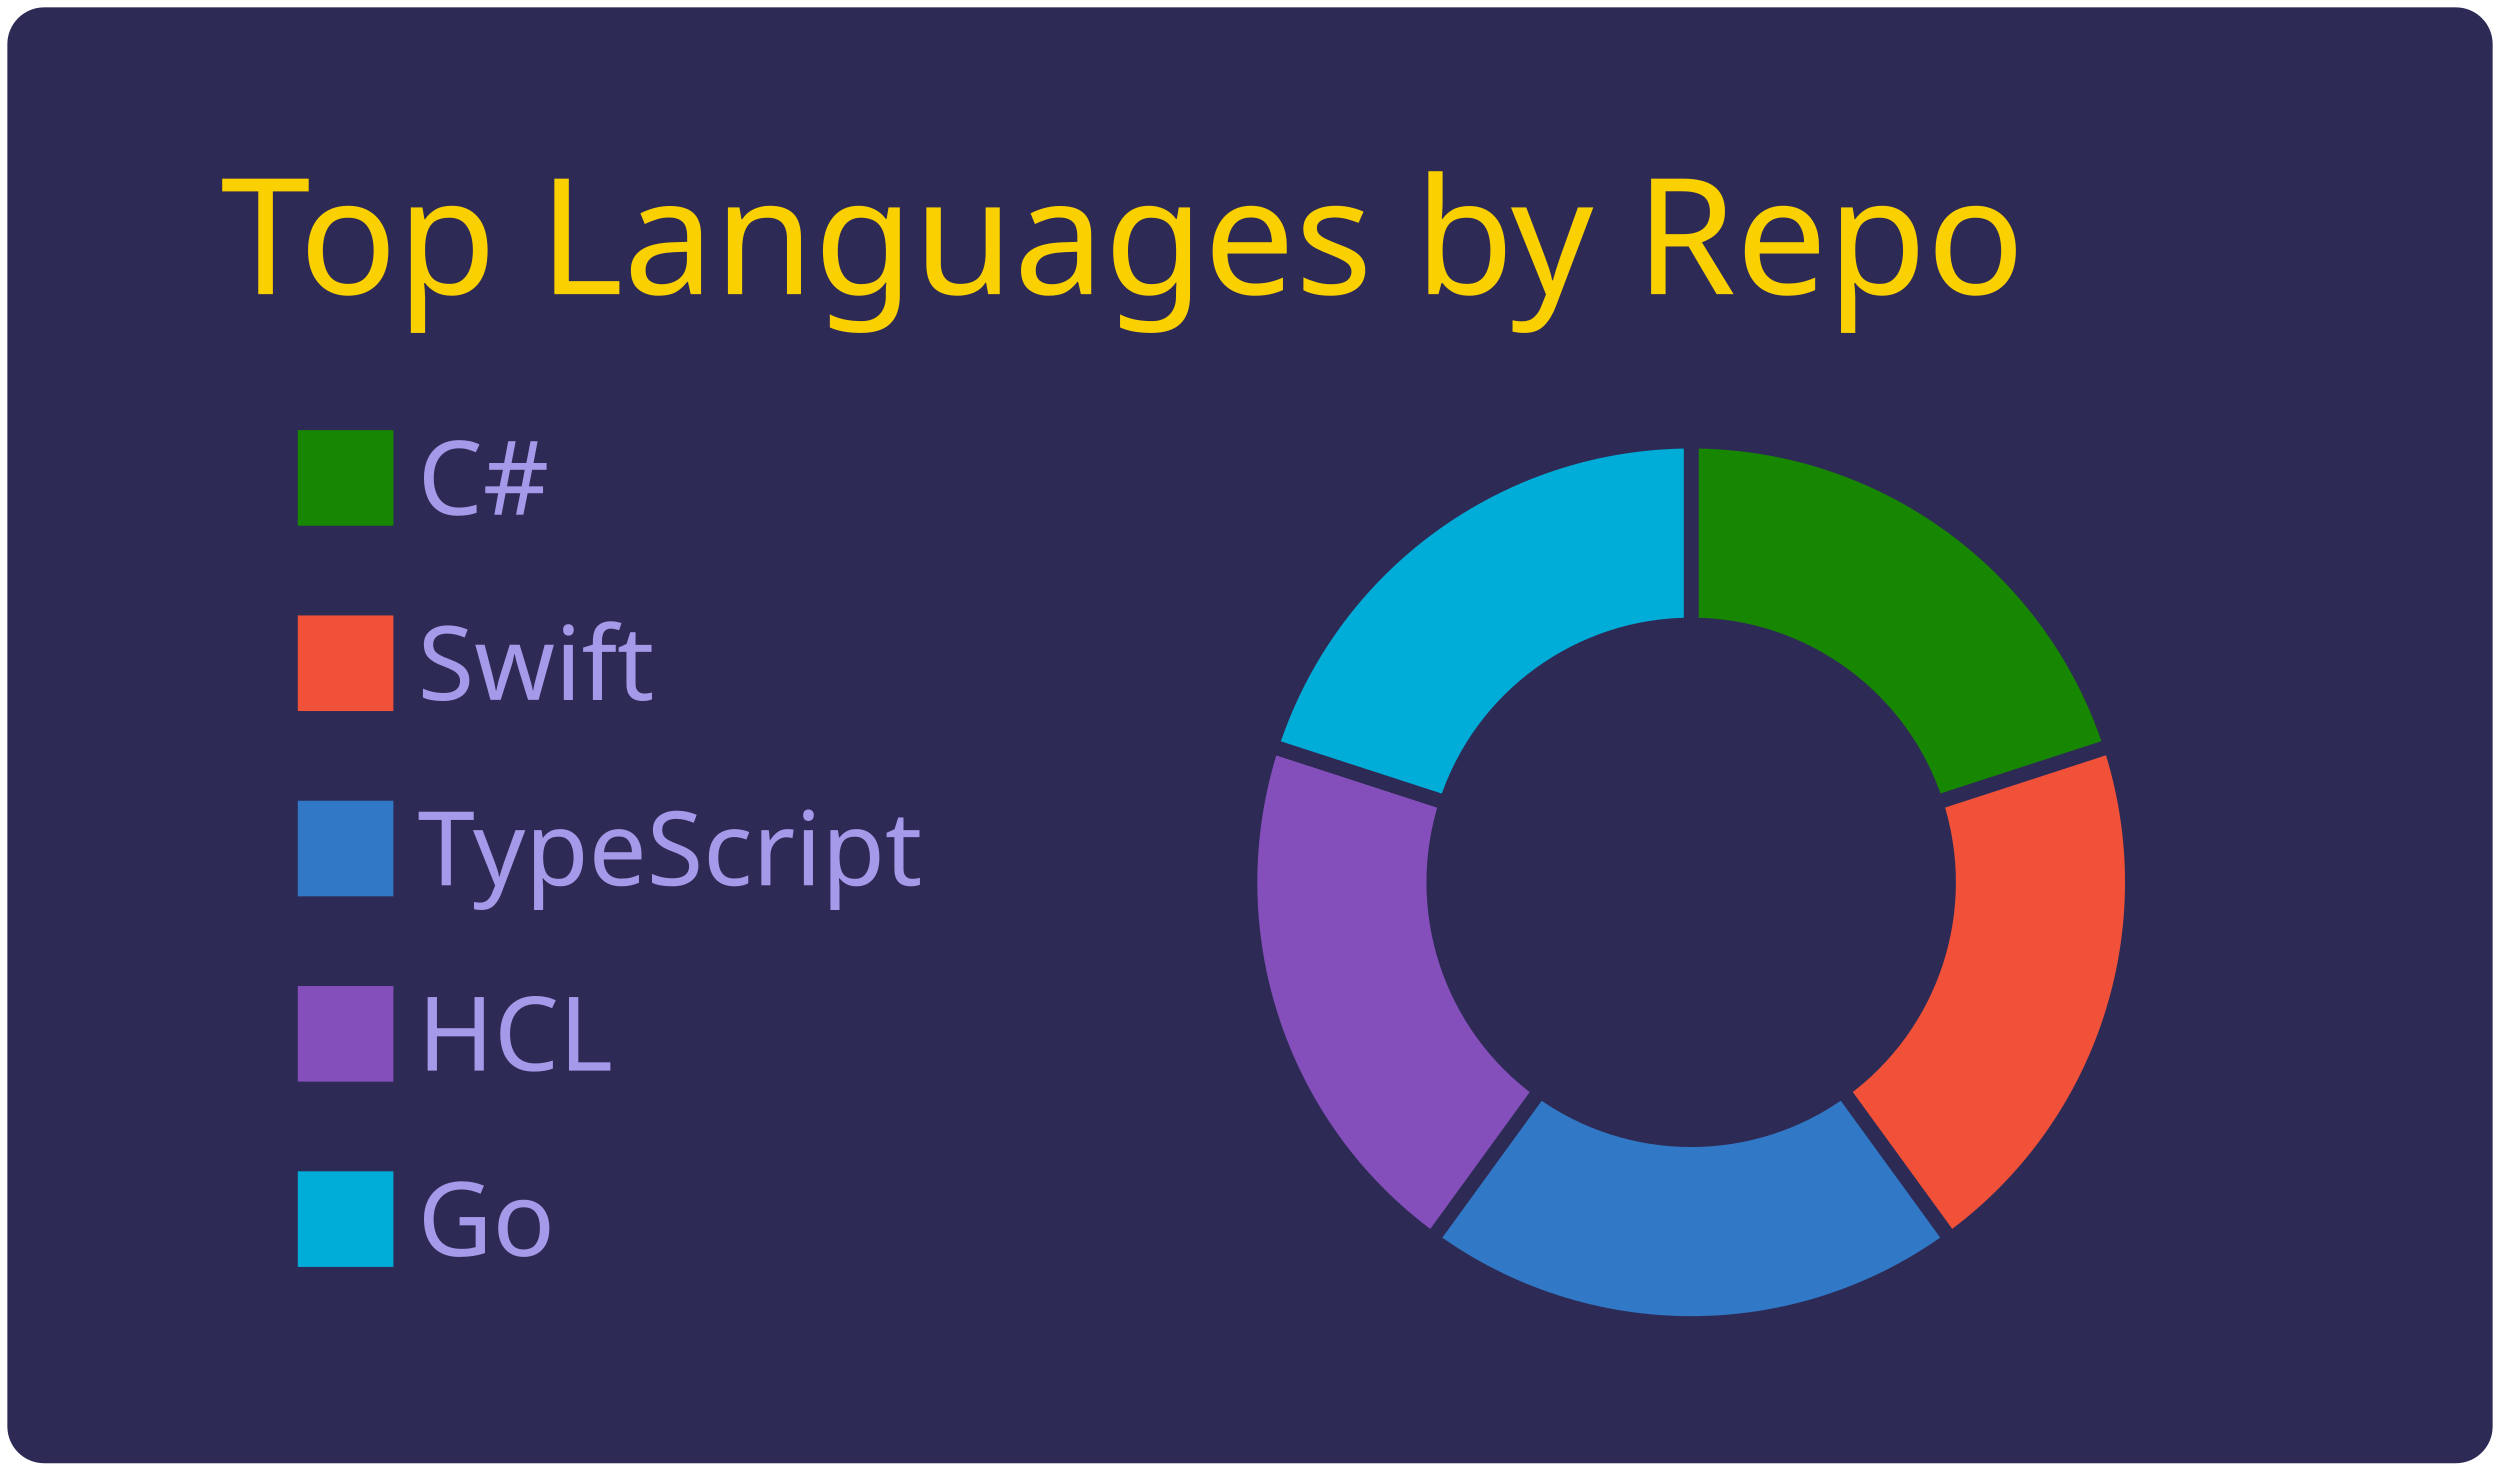
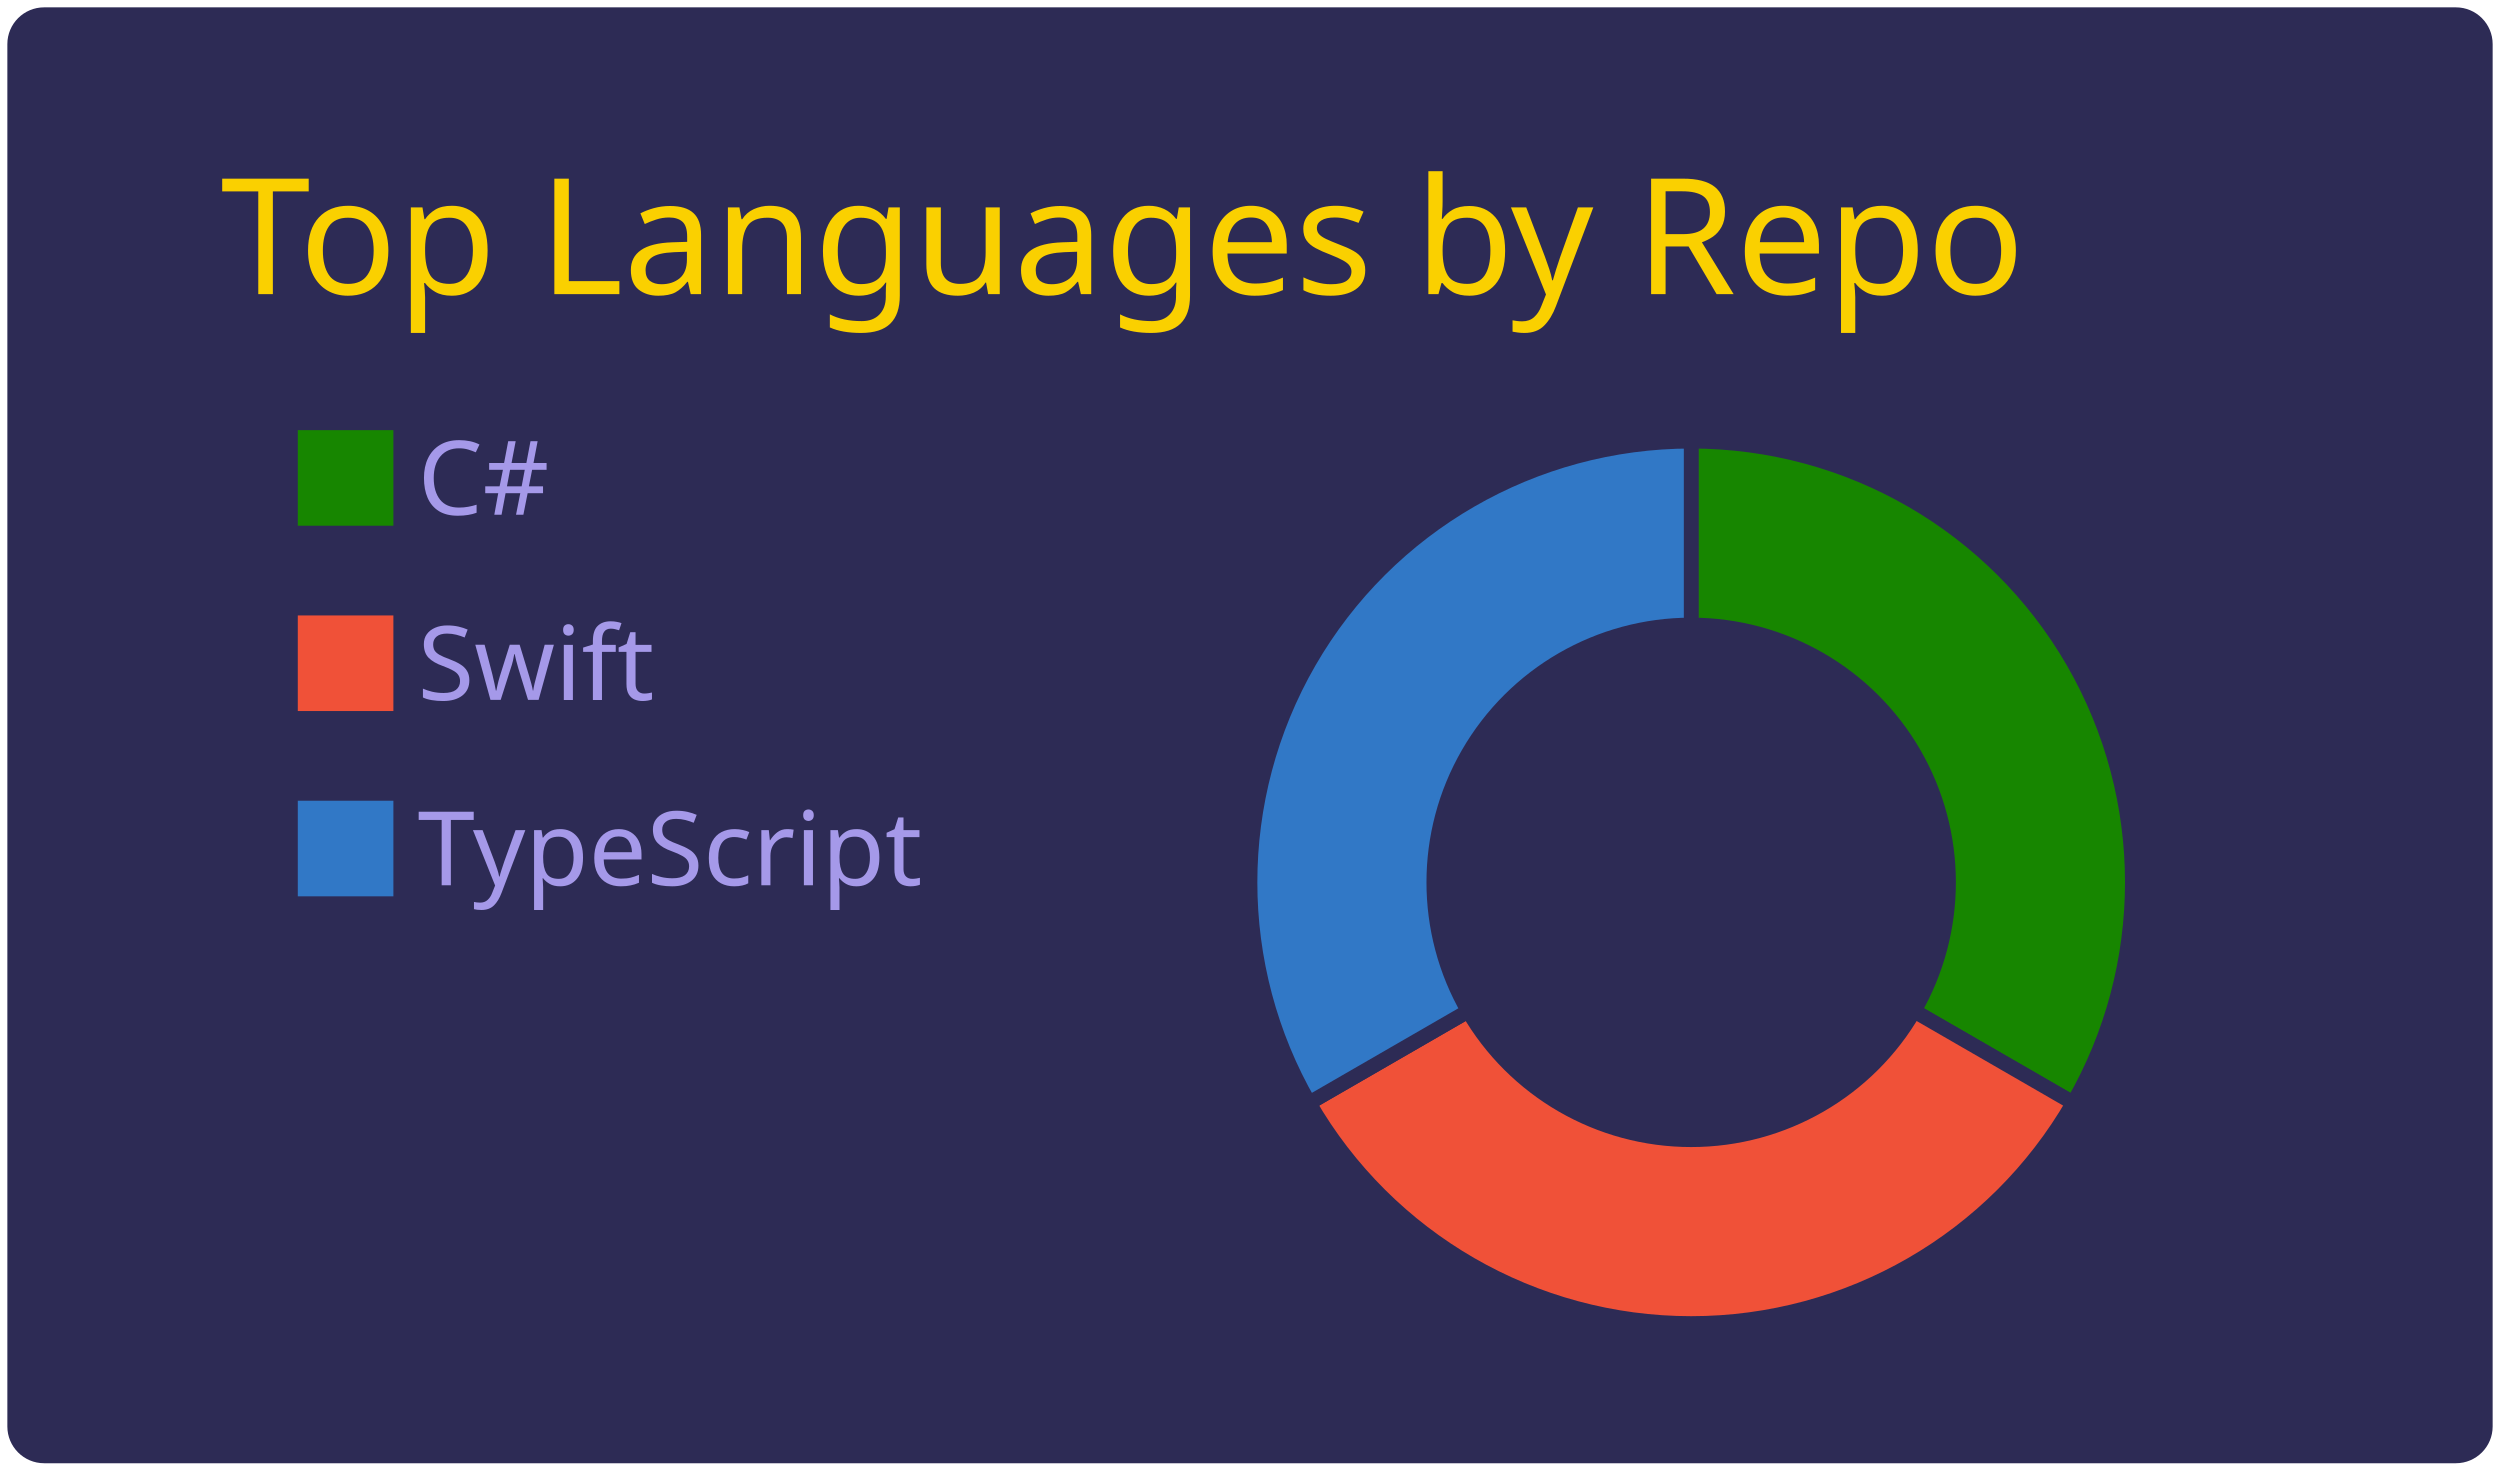
<svg xmlns="http://www.w3.org/2000/svg" width="340" height="200" viewBox="0 0 340 200">
  <style>* {
          font-family: 'Segoe UI', Ubuntu, "Helvetica Neue", Sans-Serif
        }</style>
  <g class="gpsc-root">
    <rect x="1" y="1" rx="5" ry="5" height="99%" width="99.412%" stroke="#000000" stroke-width="1" fill="#2d2b55" stroke-opacity="0" />
    <text x="30" y="40" class="gpsc-item" style="--gpsc-i: 0; font-size: 22px; fill: #fad000;">Top Languages by Repo</text>
    <g transform="translate(0,40)">
      <g transform="translate(40,0)">
        <rect y="18" width="14" height="14" class="gpsc-item" style="--gpsc-i: 0; stroke-width: 1px;" fill="#178600" stroke="#2d2b55" />
        <rect y="43.2" width="14" height="14" class="gpsc-item" style="--gpsc-i: 1; stroke-width: 1px;" fill="#F05138" stroke="#2d2b55" />
        <rect y="68.4" width="14" height="14" class="gpsc-item" style="--gpsc-i: 2; stroke-width: 1px;" fill="#3178c6" stroke="#2d2b55" />
-         <rect y="93.6" width="14" height="14" class="gpsc-item" style="--gpsc-i: 3; stroke-width: 1px;" fill="#844FBA" stroke="#2d2b55" />
-         <rect y="118.8" width="14" height="14" class="gpsc-item" style="--gpsc-i: 4; stroke-width: 1px;" fill="#00ADD8" stroke="#2d2b55" />
        <text x="16.8" y="30" class="gpsc-item" style="--gpsc-i: 0; fill: #a599e9; font-size: 14px;">C#</text>
        <text x="16.8" y="55.2" class="gpsc-item" style="--gpsc-i: 1; fill: #a599e9; font-size: 14px;">Swift</text>
        <text x="16.8" y="80.4" class="gpsc-item" style="--gpsc-i: 2; fill: #a599e9; font-size: 14px;">TypeScript</text>
-         <text x="16.8" y="105.6" class="gpsc-item" style="--gpsc-i: 3; fill: #a599e9; font-size: 14px;">HCL</text>
-         <text x="16.8" y="130.8" class="gpsc-item" style="--gpsc-i: 4; fill: #a599e9; font-size: 14px;">Go</text>
      </g>
      <g transform="translate( 230, 80 )">
        <g class="arc" style="--gpsc-i: 0;">
-           <path d="M3.67394039744206e-15,-60A60,60,0,0,1,57.063,-18.541L33.287,-10.816A35,35,0,0,0,2.1431318985078682e-15,-35Z" style="fill: #178600; stroke-width: 2px;" stroke="#2d2b55" />
+           <path d="M3.67394039744206e-15,-60A60,60,0,0,1,51.962,30L30.311,17.5A35,35,0,0,0,2.1431318985078682e-15,-35Z" style="fill: #178600; stroke-width: 2px;" stroke="#2d2b55" />
        </g>
        <g class="arc" style="--gpsc-i: 1;">
-           <path d="M57.063,-18.541A60,60,0,0,1,35.267,48.541L20.572,28.316A35,35,0,0,0,33.287,-10.816Z" style="fill: #F05138; stroke-width: 2px;" stroke="#2d2b55" />
+           <path d="M51.962,30A60,60,0,0,1,-51.962,30L-30.311,17.5A35,35,0,0,0,30.311,17.5Z" style="fill: #F05138; stroke-width: 2px;" stroke="#2d2b55" />
        </g>
        <g class="arc" style="--gpsc-i: 2;">
-           <path d="M35.267,48.541A60,60,0,0,1,-35.267,48.541L-20.572,28.316A35,35,0,0,0,20.572,28.316Z" style="fill: #3178c6; stroke-width: 2px;" stroke="#2d2b55" />
-         </g>
-         <g class="arc" style="--gpsc-i: 3;">
-           <path d="M-35.267,48.541A60,60,0,0,1,-57.063,-18.541L-33.287,-10.816A35,35,0,0,0,-20.572,28.316Z" style="fill: #844FBA; stroke-width: 2px;" stroke="#2d2b55" />
-         </g>
-         <g class="arc" style="--gpsc-i: 4;">
-           <path d="M-57.063,-18.541A60,60,0,0,1,-1.1021821192326178e-14,-60L-6.429395695523604e-15,-35A35,35,0,0,0,-33.287,-10.816Z" style="fill: #00ADD8; stroke-width: 2px;" stroke="#2d2b55" />
+           <path d="M-51.962,30A60,60,0,0,1,-1.1021821192326178e-14,-60L-6.429395695523604e-15,-35A35,35,0,0,0,-30.311,17.5Z" style="fill: #3178c6; stroke-width: 2px;" stroke="#2d2b55" />
        </g>
      </g>
    </g>
  </g>
</svg>
